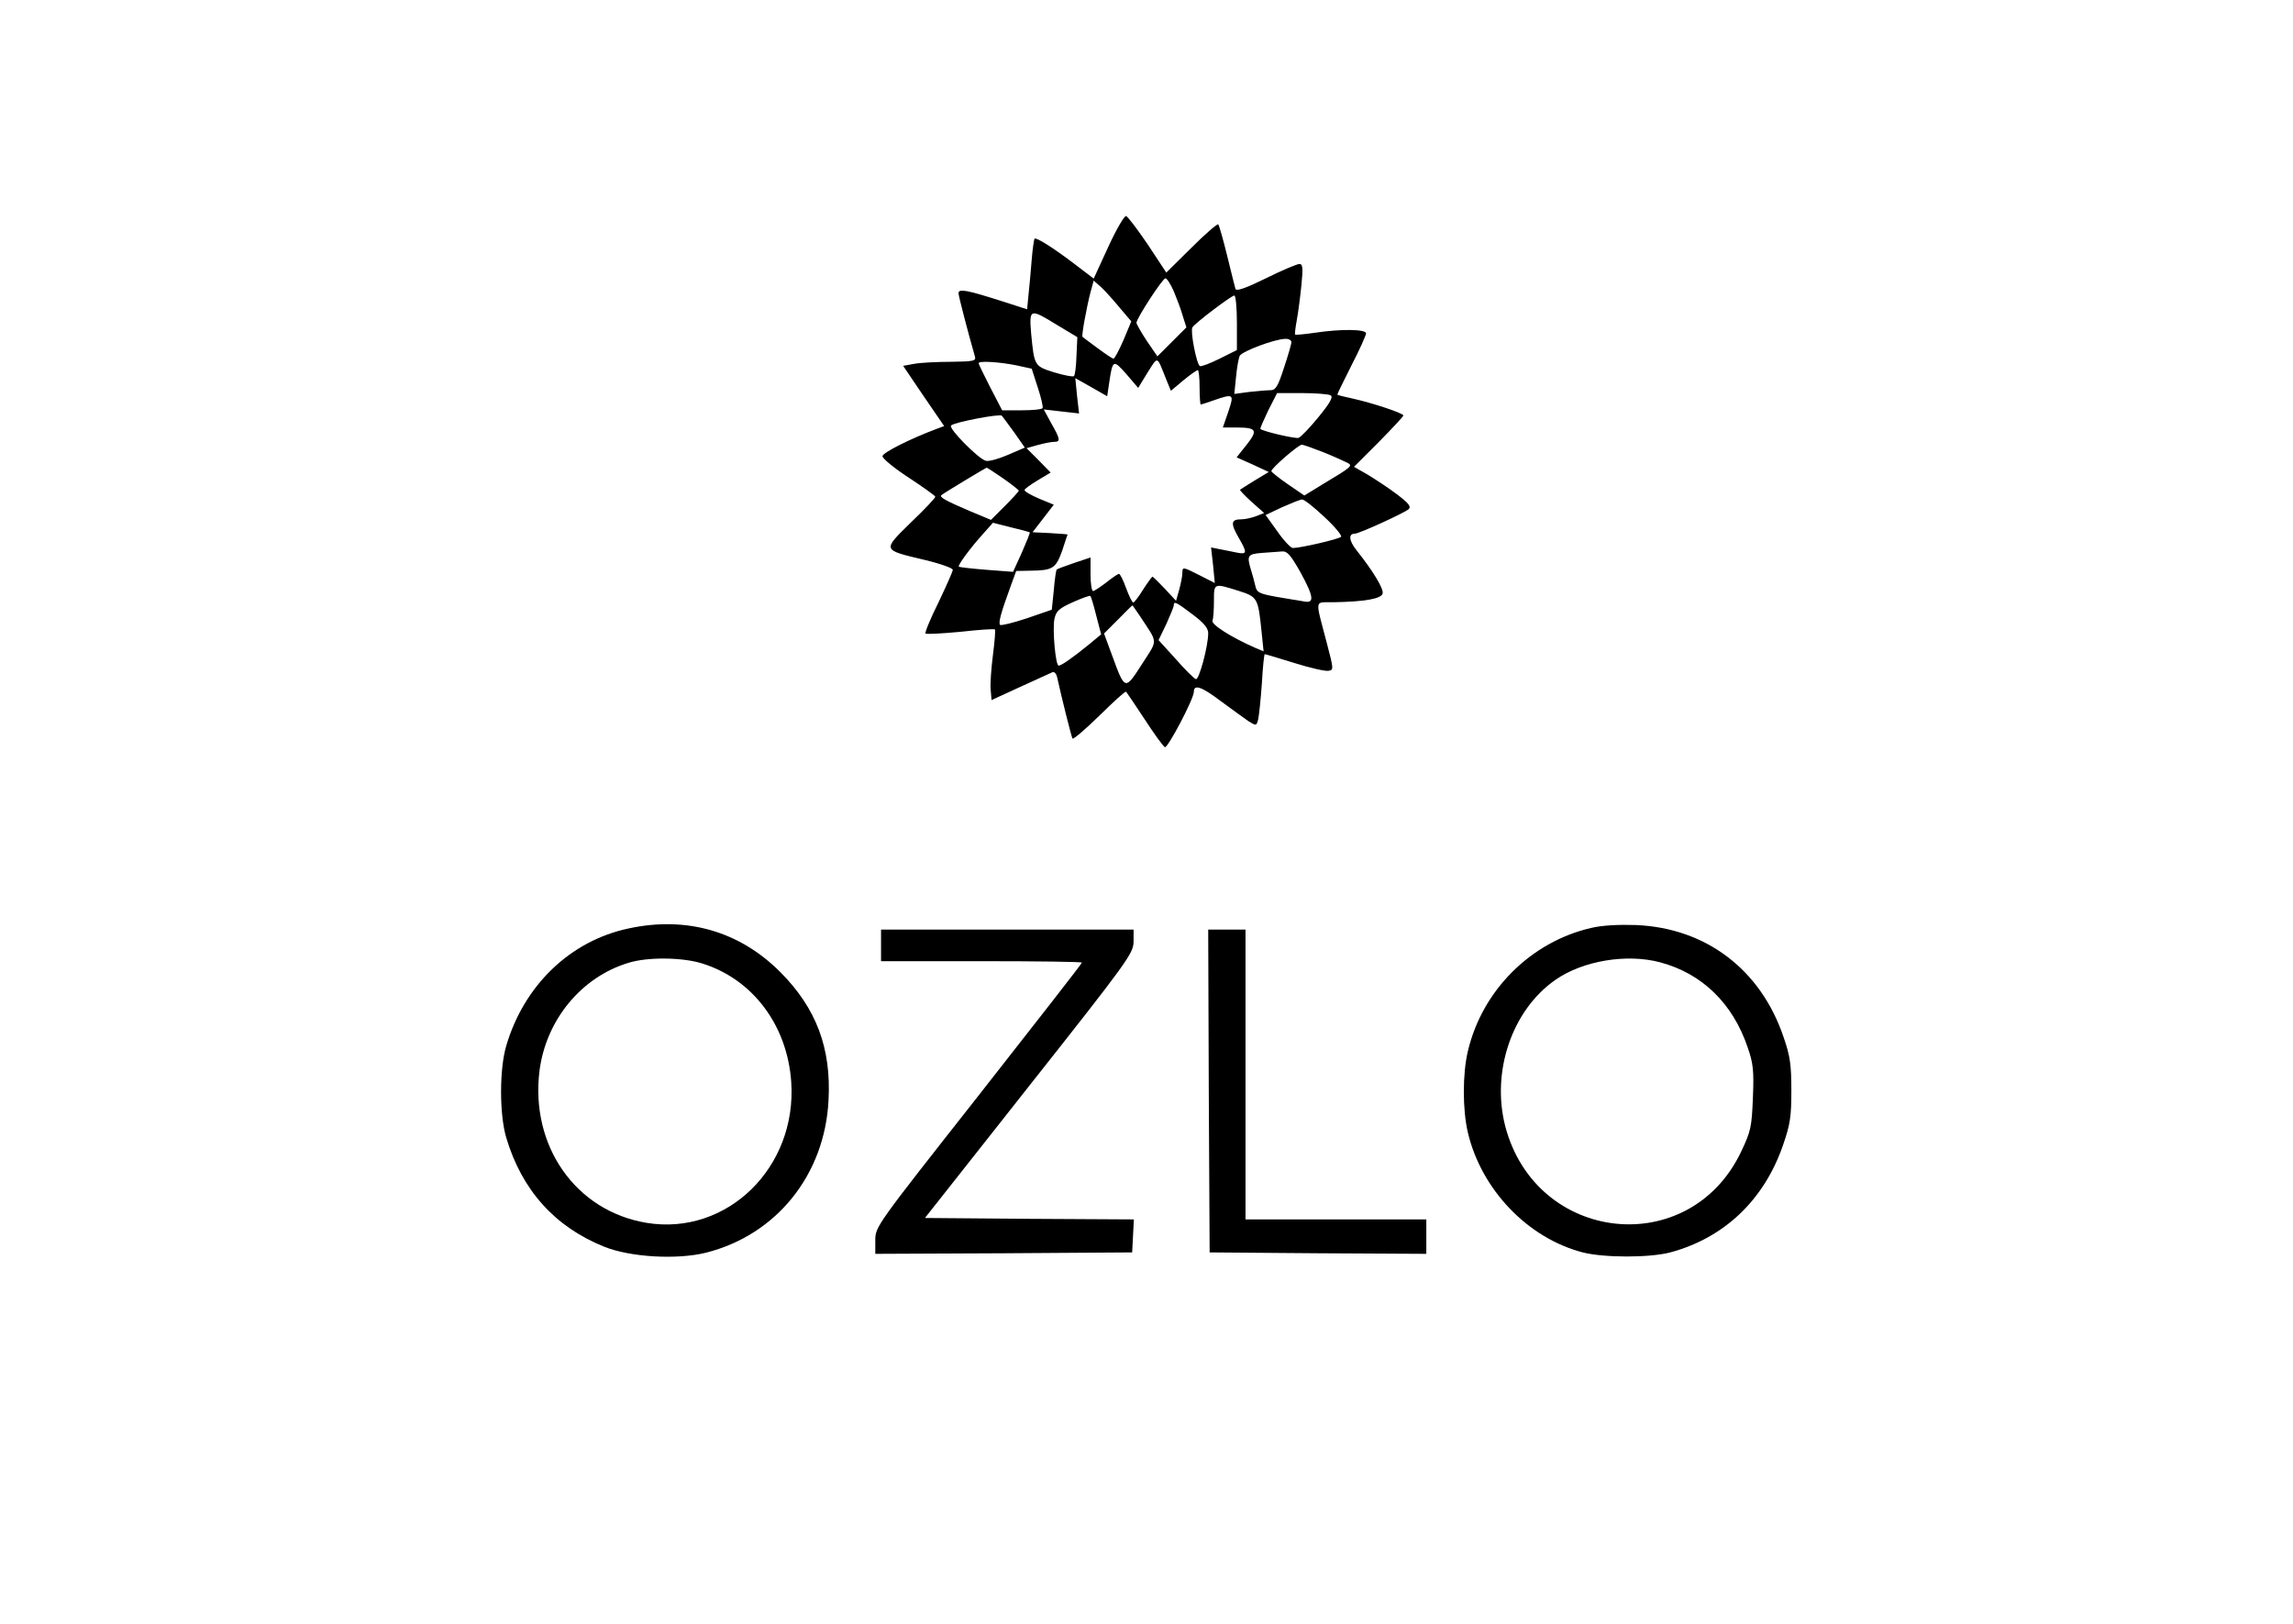
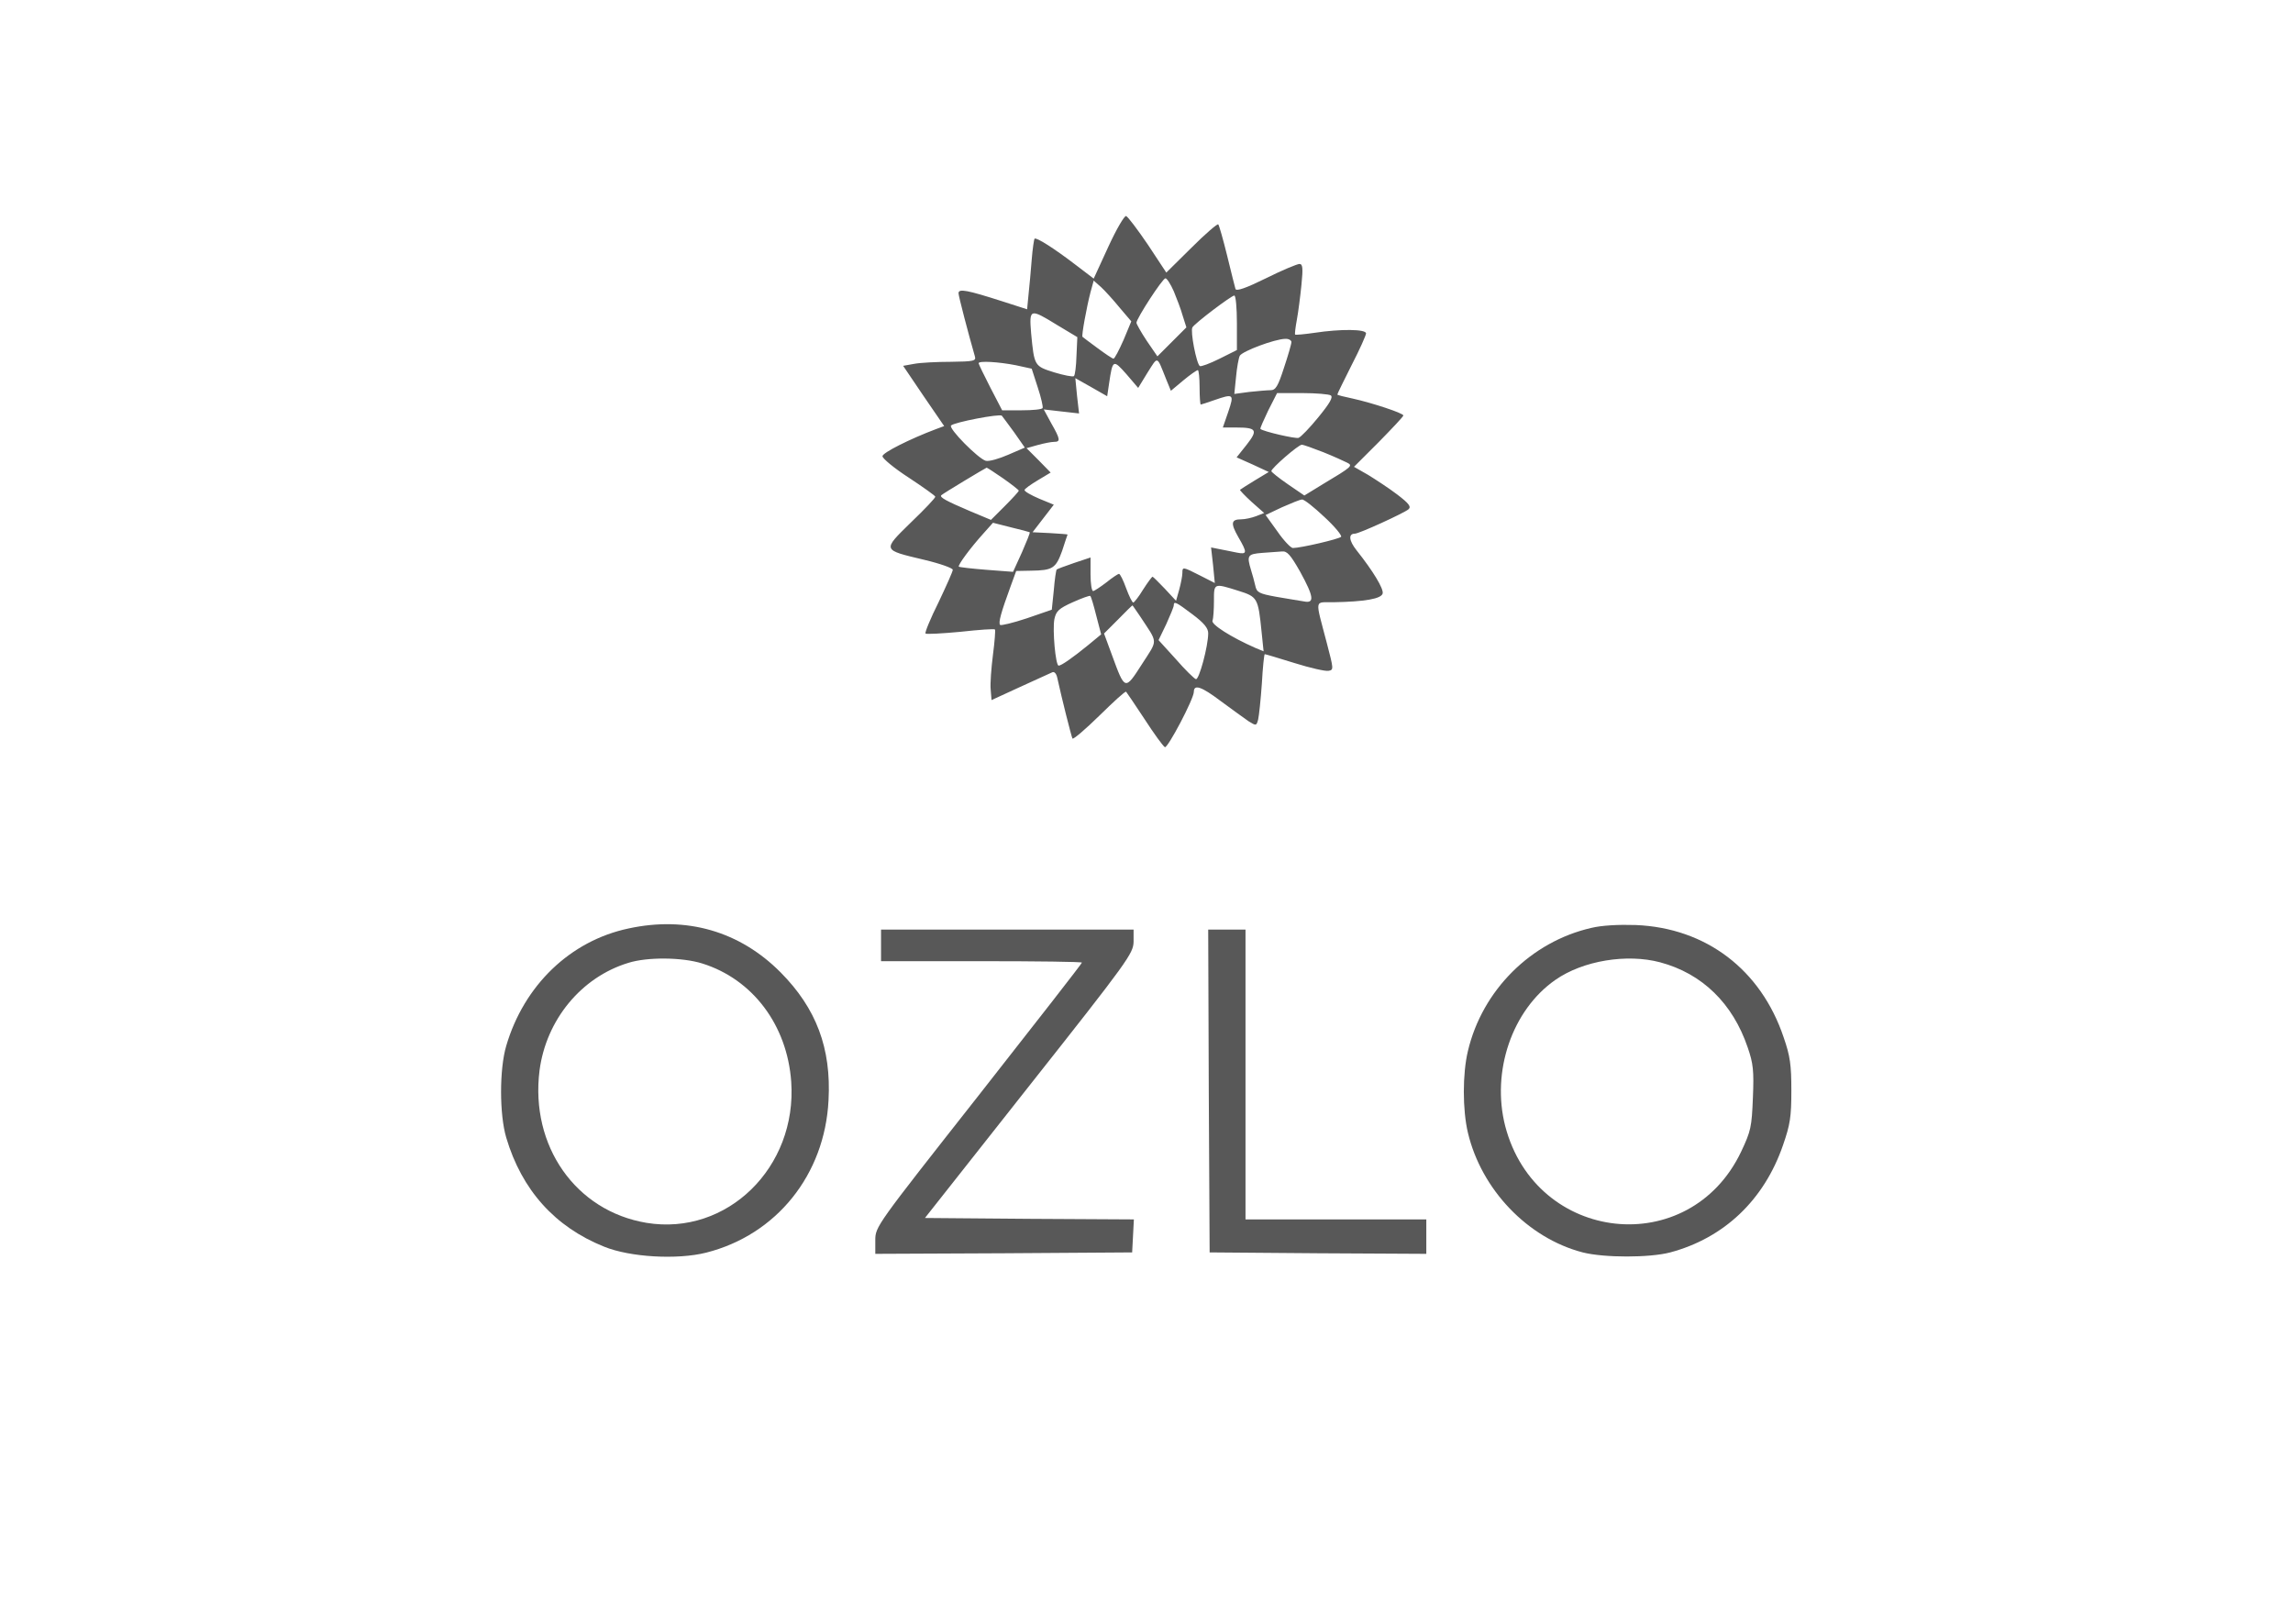
<svg xmlns="http://www.w3.org/2000/svg" version="1.0" width="799pt" height="566pt" viewBox="0 0 799 566" preserveAspectRatio="xMidYMid meet">
-   <g transform="translate(0,566) scale(0.1,-0.1)" fill="#000000" stroke="none">
+   <g transform="translate(0,566) scale(0.1,-0.1)" fill="#585858" stroke="none">
    <path d="M3862 4800 l-51 -111 -63 48 c-73 56 -137 97 -143 91 -2 -2 -7 -35 -10 -73 -3 -39 -8 -93 -11 -121 l-5 -52 -87 28 c-122 39 -152 45 -152 28 0 -10 34 -140 57 -220 5 -16 -4 -18 -83 -19 -49 0 -107 -3 -128 -7 l-39 -7 71 -105 72 -105 -27 -10 c-93 -35 -188 -83 -188 -95 0 -8 41 -42 92 -75 50 -33 92 -63 92 -66 1 -4 -37 -44 -85 -90 -100 -98 -101 -95 46 -130 55 -13 100 -29 100 -35 0 -6 -23 -57 -50 -114 -28 -56 -48 -105 -45 -108 3 -3 58 0 122 6 63 7 118 11 120 8 2 -2 -1 -42 -7 -88 -6 -47 -10 -101 -8 -121 l3 -37 100 46 c55 25 105 48 112 51 7 3 14 -5 17 -19 15 -69 49 -204 53 -212 3 -4 45 32 94 80 49 48 90 86 93 83 2 -2 31 -45 64 -95 33 -51 65 -95 71 -98 9 -6 101 168 101 193 0 27 27 18 93 -32 39 -29 84 -61 98 -71 26 -16 27 -16 33 6 3 13 9 69 13 126 3 56 8 102 10 102 3 0 49 -14 104 -31 54 -17 107 -29 118 -27 19 3 18 6 -6 98 -41 157 -44 140 23 141 110 2 168 12 172 31 3 17 -33 77 -91 150 -27 34 -29 58 -6 58 15 0 172 72 187 85 10 9 2 20 -40 52 -29 22 -75 52 -101 68 l-49 28 86 86 c47 48 86 89 86 93 0 8 -109 44 -177 59 -29 6 -53 12 -53 14 0 3 23 49 50 103 28 54 50 104 50 110 0 15 -88 16 -180 2 -35 -5 -66 -8 -67 -6 -2 1 1 25 6 52 5 27 12 82 16 122 6 59 4 72 -7 72 -8 0 -61 -22 -117 -50 -69 -34 -103 -46 -106 -37 -2 6 -15 59 -29 116 -14 57 -28 106 -31 109 -3 3 -45 -33 -93 -81 l-88 -87 -64 97 c-36 53 -70 98 -76 100 -6 2 -34 -46 -62 -107z m228 -155 c10 -24 25 -63 31 -85 l13 -41 -51 -51 -50 -50 -37 54 c-20 30 -36 59 -36 63 0 15 91 155 101 155 5 0 18 -20 29 -45z m-188 -58 l40 -47 -27 -65 c-16 -36 -31 -65 -35 -65 -4 0 -29 17 -56 37 -27 20 -50 37 -52 39 -4 3 14 102 28 156 l11 40 26 -23 c14 -13 43 -45 65 -72z m408 -52 l0 -95 -60 -30 c-34 -17 -64 -28 -69 -26 -12 8 -34 122 -26 135 9 15 136 111 146 111 5 0 9 -43 9 -95z m-626 -8 l70 -42 -3 -65 c-1 -36 -5 -68 -9 -71 -4 -3 -35 3 -68 13 -70 22 -70 22 -81 136 -7 87 -5 88 91 29z m816 -59 c0 -7 -12 -48 -26 -90 -21 -65 -29 -78 -47 -78 -12 0 -45 -3 -74 -6 l-52 -7 6 59 c3 33 9 66 13 74 9 16 121 58 158 59 12 1 22 -5 22 -11z m-436 -131 l16 -39 43 36 c24 20 47 36 51 36 3 0 6 -27 6 -60 0 -33 2 -60 4 -60 2 0 23 7 46 15 69 24 71 22 50 -40 l-19 -55 47 0 c71 0 76 -9 36 -60 l-35 -44 56 -25 56 -26 -48 -29 c-26 -16 -50 -31 -52 -33 -2 -1 16 -20 40 -42 l44 -39 -28 -11 c-16 -6 -39 -11 -52 -11 -35 0 -38 -13 -10 -62 32 -55 31 -61 -5 -54 -16 3 -43 9 -60 12 l-30 6 7 -62 6 -62 -51 26 c-61 31 -62 31 -62 9 0 -10 -5 -36 -11 -58 l-11 -39 -39 42 c-22 23 -41 42 -43 42 -2 0 -17 -20 -33 -45 -15 -25 -31 -45 -34 -45 -4 0 -15 23 -25 50 -10 28 -21 50 -25 50 -3 0 -23 -13 -44 -30 -21 -16 -42 -30 -46 -30 -5 0 -9 26 -9 58 l0 59 -57 -19 c-32 -11 -59 -21 -61 -23 -2 -2 -7 -34 -10 -72 l-7 -68 -87 -30 c-48 -16 -90 -26 -93 -23 -7 7 3 43 37 136 l19 52 52 1 c75 1 86 8 108 69 10 30 18 56 19 57 0 1 -27 3 -61 5 l-61 3 37 48 37 48 -51 21 c-28 12 -51 25 -51 30 0 4 21 19 46 34 l45 27 -42 43 -42 42 39 11 c22 6 47 11 57 11 23 0 22 9 -10 65 l-26 48 61 -7 62 -7 -7 61 -6 62 55 -31 56 -32 7 47 c12 81 14 82 60 30 l41 -48 33 54 c37 58 31 60 65 -25z m-524 50 l55 -12 21 -65 c12 -36 19 -68 17 -72 -2 -5 -35 -8 -72 -8 l-69 0 -41 79 c-22 43 -41 82 -41 85 0 9 69 5 130 -7z m1097 -105 c9 -6 -3 -27 -43 -76 -30 -37 -61 -69 -69 -72 -10 -4 -123 22 -133 31 -2 2 11 30 27 64 l31 61 88 0 c48 0 93 -4 99 -8z m-1103 -129 l37 -53 -58 -25 c-32 -14 -67 -24 -78 -21 -26 7 -131 113 -121 123 10 11 170 42 177 34 3 -3 22 -30 43 -58z m1077 -69 c35 -14 72 -31 82 -36 22 -11 21 -13 -86 -77 l-62 -38 -57 39 c-32 22 -58 43 -58 46 0 10 93 91 106 92 6 0 39 -12 75 -26z m-1116 -91 c30 -21 54 -40 55 -43 0 -3 -22 -27 -49 -54 l-48 -48 -74 31 c-82 35 -106 48 -99 55 6 6 154 95 158 96 2 0 28 -17 57 -37z m1120 -135 c36 -33 62 -65 58 -69 -8 -8 -141 -39 -168 -39 -7 0 -32 26 -54 58 l-41 57 57 27 c32 14 63 27 70 27 7 1 42 -27 78 -61z m-1027 -53 c2 -2 -11 -33 -27 -70 l-31 -68 -92 7 c-51 4 -94 9 -97 11 -4 5 39 64 86 116 l33 37 63 -16 c34 -8 63 -16 65 -17z m942 -137 c49 -89 51 -112 13 -104 -16 2 -58 10 -96 16 -60 11 -68 15 -73 39 -3 14 -10 39 -15 55 -15 50 -12 55 39 59 26 2 57 4 69 5 18 2 30 -12 63 -70z m-215 -67 c67 -21 69 -25 81 -143 l7 -68 -29 12 c-84 37 -155 82 -149 95 3 8 5 39 5 69 0 62 -1 62 85 35z m-495 -87 l17 -65 -46 -38 c-54 -44 -93 -71 -102 -71 -11 0 -22 125 -15 162 6 28 15 37 64 59 31 14 59 24 61 22 3 -2 12 -33 21 -69z m335 5 c40 -30 55 -48 55 -66 0 -45 -32 -164 -43 -160 -6 2 -38 33 -70 70 l-60 66 27 56 c14 31 26 60 26 65 0 16 8 12 65 -31z m-183 -6 c64 -98 64 -79 7 -168 -59 -92 -59 -92 -104 31 l-28 76 49 49 c26 27 49 49 50 49 1 0 12 -17 26 -37z" />
    <path d="M2190 2424 c-203 -43 -364 -198 -426 -409 -24 -81 -24 -239 0 -320 54 -182 169 -311 341 -380 91 -37 255 -46 355 -21 246 62 414 272 427 531 10 182 -43 321 -167 446 -142 143 -327 197 -530 153z m257 -122 c176 -55 296 -215 310 -412 21 -299 -224 -538 -504 -492 -247 41 -406 268 -373 531 23 176 145 325 309 375 66 21 188 20 258 -2z" />
    <path d="M5545 2426 c-210 -48 -380 -217 -430 -429 -19 -79 -19 -205 0 -285 47 -198 208 -367 400 -417 75 -19 233 -19 305 0 187 50 327 182 393 374 25 72 29 99 29 190 0 89 -4 120 -27 186 -79 235 -270 381 -515 391 -59 2 -118 -1 -155 -10z m240 -120 c146 -39 253 -143 305 -297 19 -55 22 -80 18 -175 -4 -102 -7 -116 -41 -188 -180 -378 -715 -320 -822 89 -49 191 24 405 175 510 96 67 249 92 365 61z" />
    <path d="M3070 2365 l0 -55 350 0 c193 0 350 -2 350 -5 0 -3 -162 -211 -360 -463 -358 -455 -360 -457 -360 -505 l0 -47 448 2 447 3 3 57 3 58 -364 2 -364 3 363 460 c347 439 363 462 364 503 l0 42 -440 0 -440 0 0 -55z" />
    <path d="M4212 1858 l3 -563 378 -3 377 -2 0 60 0 60 -315 0 -315 0 0 505 0 505 -65 0 -65 0 2 -562z" />
  </g>
</svg>
